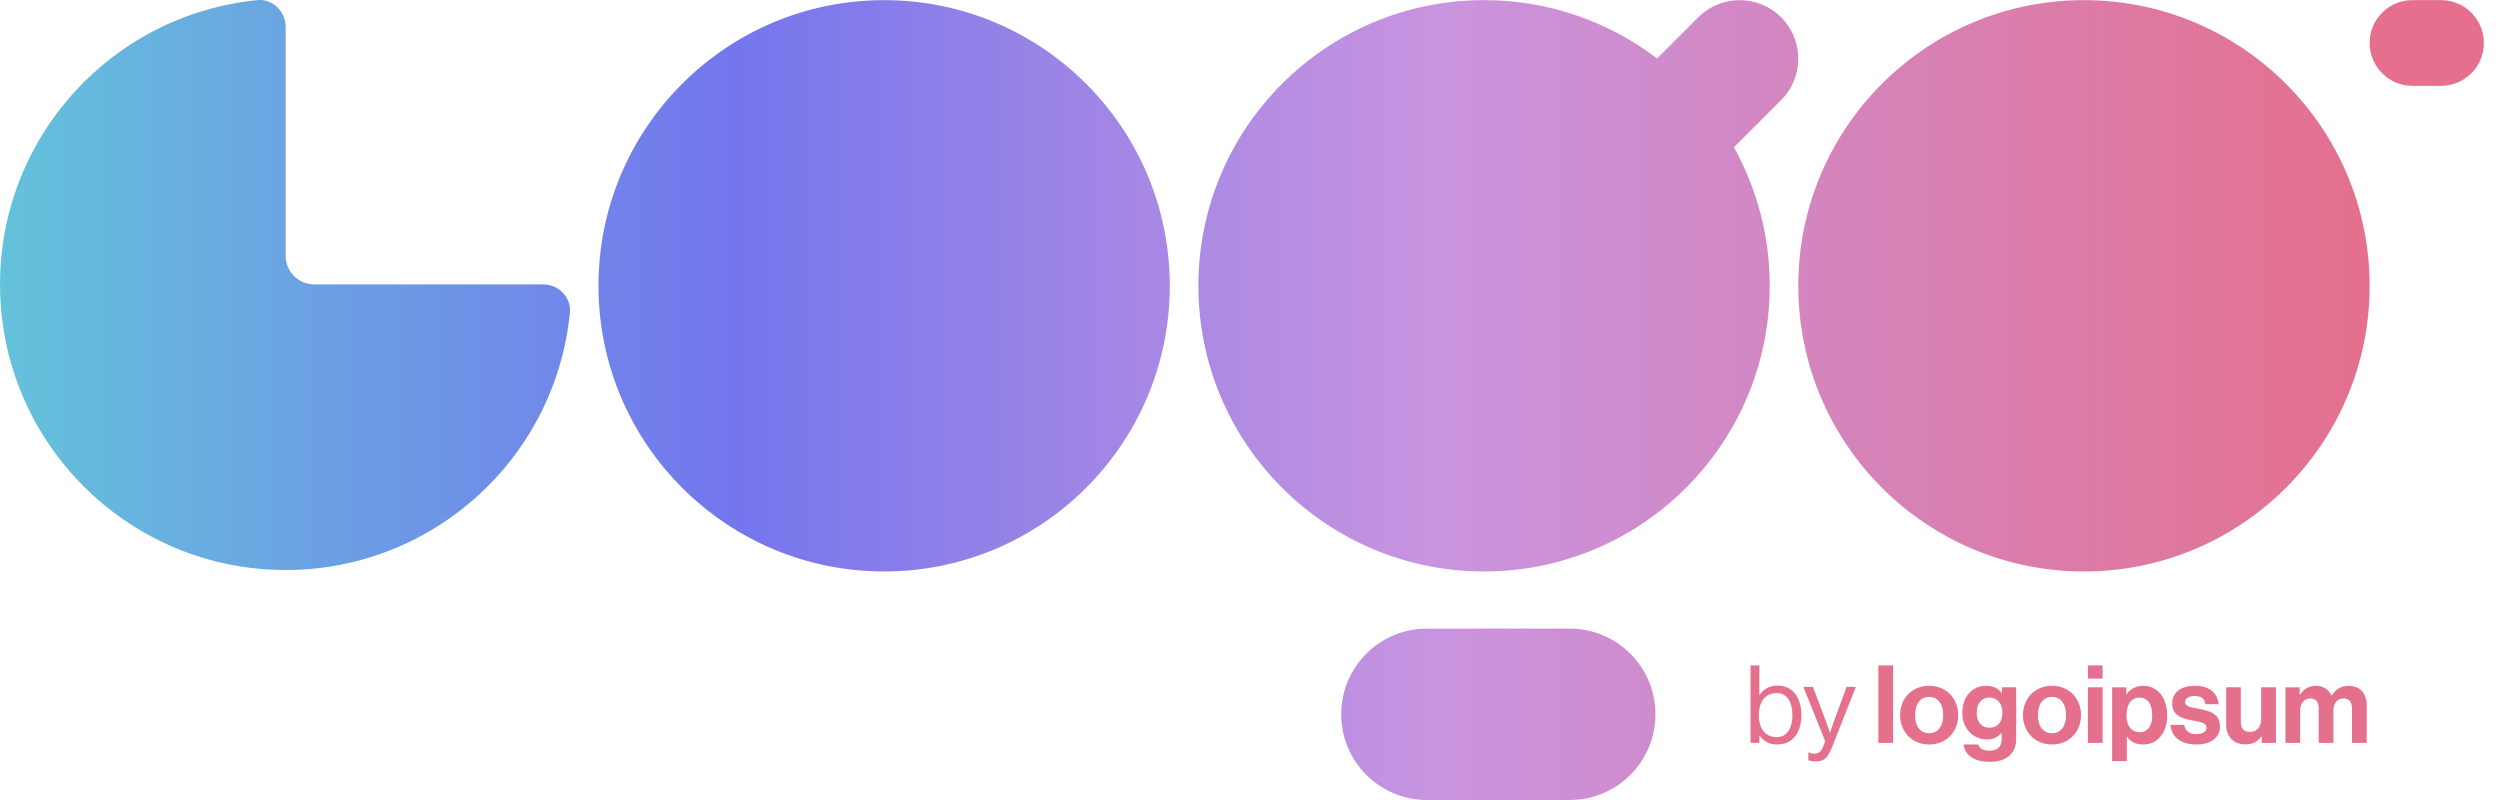
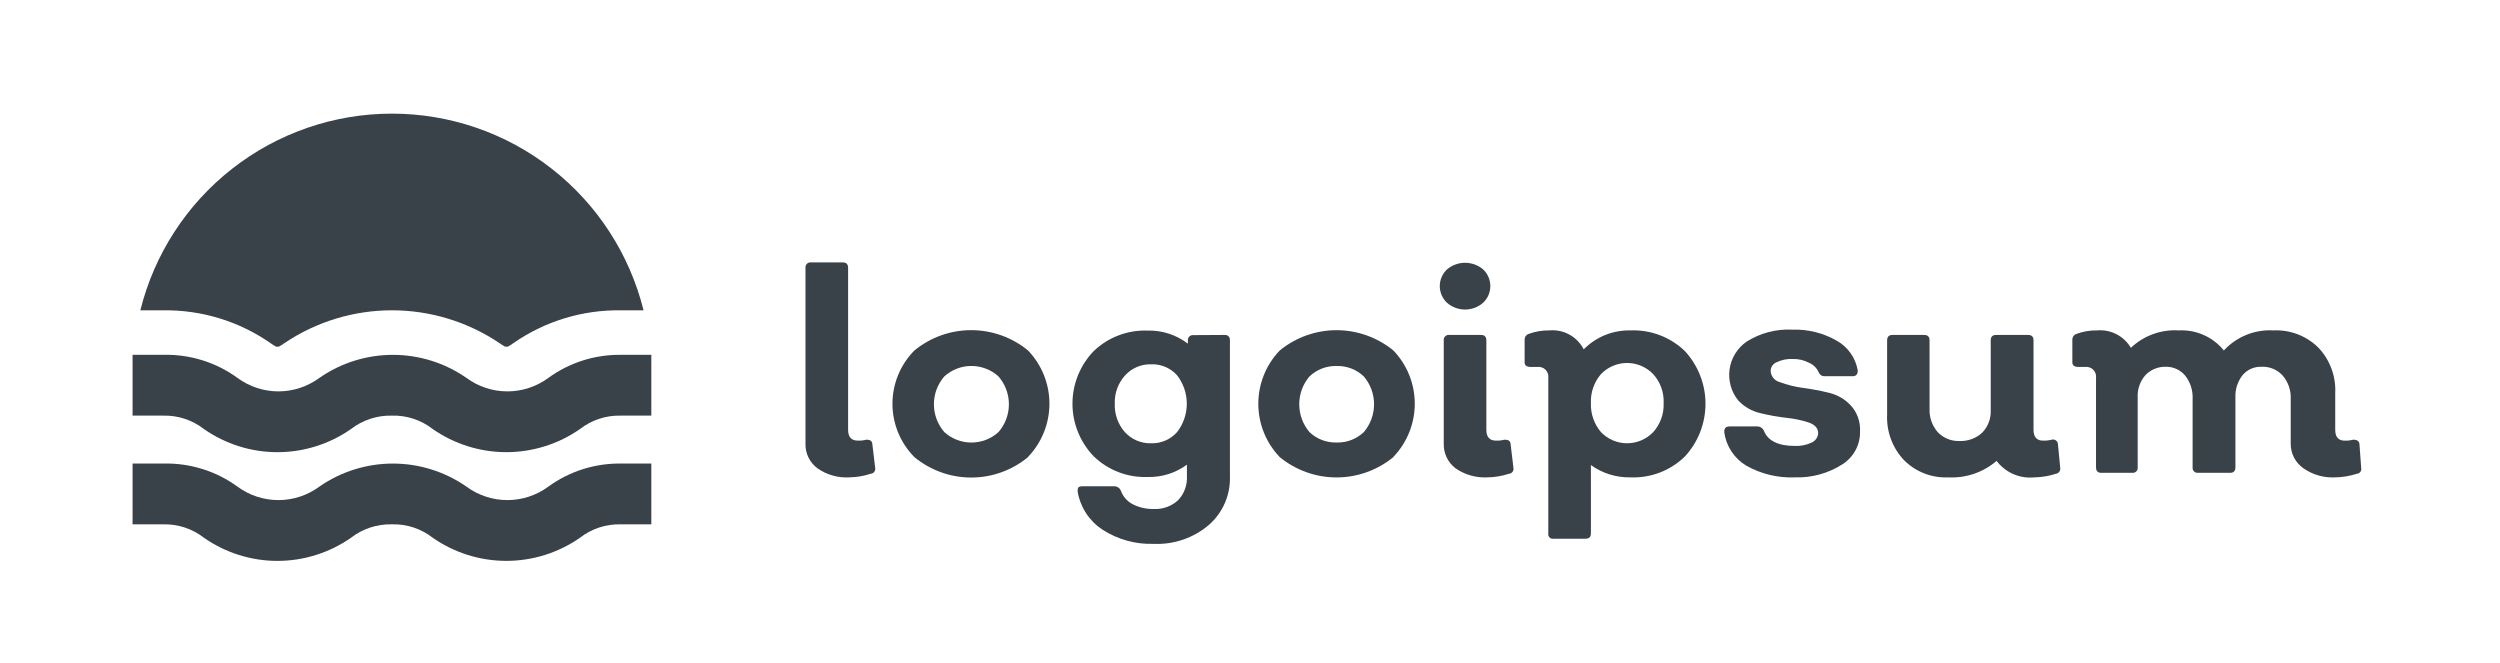
- <svg xmlns="http://www.w3.org/2000/svg" id="logo-79" class="gradient" width="125" height="40" viewBox="0 0 125 40" fill="none">
-   <path class="ccustom" d="M88.861 37.225c.759 0 1.208-.575 1.208-1.474 0-.932-.482-1.474-1.192-1.474-.406 0-.688.18-.899.466h-.01V33.27h-.44v3.873h.44v-.368h.01c.228.314.504.45.883.45Zm-.032-.369c-.596 0-.889-.471-.889-1.1 0-.606.282-1.105.894-1.105.531 0 .786.477.786 1.105 0 .634-.255 1.1-.791 1.1Zm1.983 1.214c.341 0 .558-.12.785-.7l1.198-3.028h-.466l-.64 1.745c-.086.233-.184.547-.184.547h-.01s-.104-.314-.19-.547l-.661-1.745h-.477l1.094 2.72-.108.276c-.108.271-.233.342-.417.342a.616.616 0 0 1-.298-.06h-.022v.39c.12.049.228.06.396.06Zm3.106-.927h.737V33.27h-.737v3.873Zm2.539.082c.861 0 1.452-.64 1.452-1.469 0-.829-.59-1.468-1.452-1.468-.861 0-1.452.64-1.452 1.468 0 .83.59 1.469 1.452 1.469Zm0-.564c-.455 0-.704-.363-.704-.905 0-.541.249-.91.704-.91.45 0 .704.369.704.91 0 .542-.254.905-.704.905Zm3.019 1.43c.412 0 .769-.097 1.002-.314.206-.19.331-.455.331-.845v-2.568h-.71v.293h-.011c-.168-.233-.422-.369-.77-.369-.703 0-1.202.531-1.202 1.36 0 .84.607 1.327 1.225 1.327.352 0 .563-.14.725-.325h.017v.304c0 .379-.2.58-.618.58-.341 0-.498-.136-.558-.31h-.731c.075.542.541.867 1.3.867Zm-.01-1.706c-.38 0-.63-.276-.63-.748 0-.466.25-.758.624-.758.444 0 .661.346.661.753 0 .412-.19.753-.656.753Zm3.134.84c.861 0 1.452-.64 1.452-1.469 0-.829-.591-1.468-1.452-1.468-.862 0-1.452.64-1.452 1.468 0 .83.59 1.469 1.452 1.469Zm0-.564c-.455 0-.705-.363-.705-.905 0-.541.25-.91.705-.91.449 0 .704.369.704.91 0 .542-.255.905-.704.905Zm1.794.482h.737v-2.779h-.737v2.78Zm0-3.212h.737v-.661h-.737v.66Zm1.212 4.122h.737V36.83h.01c.158.239.412.396.802.396.715 0 1.203-.57 1.203-1.469 0-.867-.471-1.468-1.208-1.468a.972.972 0 0 0-.818.423h-.016v-.347h-.71v3.69Zm1.392-1.44c-.439 0-.672-.331-.672-.835 0-.498.185-.894.645-.894.455 0 .639.368.639.894s-.238.834-.612.834Zm2.83.612c.693 0 1.17-.336 1.17-.894 0-.65-.515-.78-.981-.878-.395-.081-.763-.103-.763-.341 0-.2.189-.31.476-.31.315 0 .504.11.537.407h.666c-.054-.558-.46-.92-1.192-.92-.634 0-1.132.286-1.132.888 0 .606.487.742.986.84.379.075.731.102.731.368 0 .195-.184.32-.509.32-.33 0-.558-.141-.607-.461h-.682c.043.59.493.98 1.3.98Zm3.968-.082v-2.779h-.737v1.604c0 .368-.212.628-.558.628-.314 0-.461-.179-.461-.504v-1.728h-.731v1.853c0 .607.347 1.002.964 1.002.39 0 .607-.146.797-.4h.016v.324h.71Zm.476 0h.737V35.53c0-.369.2-.607.498-.607.271 0 .428.163.428.477v1.744h.737V35.53c0-.369.19-.607.499-.607.271 0 .428.163.428.477v1.744h.737v-1.869c0-.607-.331-.986-.916-.986-.352 0-.645.184-.834.488h-.011a.83.83 0 0 0-.77-.488.908.908 0 0 0-.807.45h-.016v-.374h-.71v2.78Z" fill="#E5708C" />
-   <path d="M118.481 2.149c0-1.183.959-2.143 2.142-2.143h1.429a2.142 2.142 0 0 1 0 4.286h-1.429a2.142 2.142 0 0 1-2.142-2.143ZM58.49 14.29c0 7.888-6.394 14.283-14.283 14.283-7.888 0-14.283-6.395-14.283-14.283C29.924 6.4 36.319.007 44.207.007 52.096.007 58.49 6.4 58.49 14.29Zm-31.352-.071c.79 0 1.436.64 1.357 1.426A14.283 14.283 0 1 1 12.857.007c.785-.08 1.426.568 1.426 1.356V12.79c0 .79.64 1.429 1.429 1.429h11.426ZM78.487 31.43a4.285 4.285 0 1 1 0 8.57h-7.141a4.285 4.285 0 0 1 0-8.57h7.141Zm-4.285-2.857c7.889 0 14.284-6.395 14.284-14.283a14.22 14.22 0 0 0-1.789-6.925l2.36-2.36a2.928 2.928 0 1 0-4.142-4.14l-2.06 2.06A14.22 14.22 0 0 0 74.201.006C66.314.007 59.92 6.4 59.92 14.29c0 7.888 6.395 14.283 14.283 14.283Zm44.279-14.283c0 7.888-6.395 14.283-14.284 14.283-7.888 0-14.283-6.395-14.283-14.283 0-7.89 6.395-14.283 14.283-14.283 7.889 0 14.284 6.394 14.284 14.283Z" fill="url(#gradient_a1234)" />
-   <defs>
-     <linearGradient id="gradient_a1234" x1="0" y1="16" x2="119" y2="16" gradientUnits="userSpaceOnUse">
-       <stop class="ccompli1" stop-color="#64C2DB" />
-       <stop class="ccompli2" offset=".307" stop-color="#7476ED" />
-       <stop class="ccustom" offset=".604" stop-color="#C994DF" />
-       <stop class="ccompli1" offset="1" stop-color="#E56F8C" />
-     </linearGradient>
-   </defs>
+ <svg xmlns="http://www.w3.org/2000/svg" id="logo-3" width="132" height="35" viewBox="0 0 132 35" fill="none">
+   <path d="M44.83 25.205C44.235 25.237 43.647 25.068 43.16 24.725C42.957 24.574 42.793 24.376 42.683 24.148C42.573 23.919 42.521 23.668 42.53 23.415V14.145C42.525 14.105 42.529 14.066 42.542 14.028C42.555 13.991 42.576 13.957 42.604 13.929C42.632 13.901 42.666 13.88 42.703 13.867C42.741 13.854 42.781 13.85 42.82 13.855H44.5C44.69 13.855 44.78 13.955 44.78 14.145V22.695C44.78 23.075 44.95 23.265 45.3 23.265C45.448 23.271 45.597 23.254 45.74 23.215C45.94 23.215 46.05 23.275 46.06 23.455L46.21 24.705C46.217 24.741 46.217 24.779 46.208 24.815C46.2 24.851 46.183 24.885 46.16 24.914C46.138 24.944 46.109 24.968 46.076 24.985C46.043 25.003 46.007 25.013 45.97 25.015C45.602 25.136 45.218 25.2 44.83 25.205Z" class="ccustom" fill="#394149" />
+   <path d="M54.28 24.135C53.436 24.832 52.375 25.214 51.28 25.214C50.185 25.214 49.124 24.832 48.28 24.135C47.538 23.386 47.122 22.374 47.122 21.32C47.122 20.265 47.538 19.254 48.28 18.505C49.126 17.811 50.186 17.432 51.28 17.432C52.374 17.432 53.434 17.811 54.28 18.505C55.005 19.261 55.41 20.267 55.41 21.315C55.41 22.362 55.005 23.369 54.28 24.125V24.135ZM49.86 22.815C50.252 23.17 50.761 23.366 51.29 23.366C51.819 23.366 52.328 23.17 52.72 22.815C53.075 22.407 53.27 21.885 53.27 21.345C53.27 20.805 53.075 20.282 52.72 19.875C52.328 19.52 51.819 19.323 51.29 19.323C50.761 19.323 50.252 19.52 49.86 19.875C49.505 20.282 49.31 20.805 49.31 21.345C49.31 21.885 49.505 22.407 49.86 22.815Z" class="ccustom" fill="#394149" />
+   <path d="M64.66 17.685C64.85 17.685 64.94 17.785 64.94 17.975V25.145C64.957 25.629 64.867 26.11 64.675 26.555C64.483 27 64.194 27.396 63.83 27.715C63.021 28.404 61.982 28.762 60.92 28.715C59.961 28.748 59.015 28.487 58.21 27.965C57.866 27.739 57.572 27.445 57.347 27.101C57.122 26.757 56.97 26.37 56.9 25.965C56.9 25.765 56.9 25.675 57.17 25.675H58.85C58.921 25.677 58.99 25.7 59.049 25.741C59.108 25.782 59.153 25.839 59.18 25.905C59.289 26.208 59.506 26.461 59.79 26.615C60.136 26.793 60.521 26.883 60.91 26.875C61.145 26.888 61.38 26.854 61.601 26.774C61.823 26.696 62.026 26.573 62.2 26.415C62.359 26.249 62.482 26.053 62.563 25.838C62.644 25.623 62.68 25.394 62.67 25.165V24.535C62.069 24.977 61.336 25.206 60.59 25.185C60.068 25.204 59.547 25.117 59.059 24.93C58.571 24.742 58.126 24.458 57.75 24.095C57.029 23.349 56.626 22.352 56.626 21.315C56.626 20.277 57.029 19.281 57.75 18.535C58.127 18.174 58.573 17.893 59.061 17.708C59.549 17.522 60.069 17.436 60.59 17.455C61.358 17.434 62.11 17.678 62.72 18.145V17.985C62.715 17.946 62.719 17.907 62.732 17.871C62.744 17.834 62.764 17.801 62.791 17.773C62.818 17.745 62.851 17.724 62.887 17.71C62.923 17.697 62.962 17.692 63 17.695L64.66 17.685ZM60.78 23.405C61.038 23.413 61.294 23.364 61.531 23.262C61.767 23.16 61.979 23.007 62.15 22.815C62.483 22.385 62.663 21.858 62.663 21.315C62.663 20.772 62.483 20.244 62.15 19.815C61.979 19.625 61.769 19.474 61.534 19.374C61.299 19.274 61.045 19.226 60.79 19.235C60.529 19.227 60.27 19.275 60.03 19.377C59.79 19.479 59.575 19.632 59.4 19.825C59.032 20.235 58.838 20.773 58.86 21.325C58.842 21.87 59.031 22.403 59.39 22.815C59.566 23.007 59.781 23.16 60.021 23.262C60.261 23.363 60.52 23.412 60.78 23.405Z" class="ccustom" fill="#394149" />
+   <path d="M73.57 24.135C72.724 24.829 71.664 25.208 70.57 25.208C69.476 25.208 68.416 24.829 67.57 24.135C66.844 23.377 66.439 22.369 66.439 21.32C66.439 20.271 66.844 19.262 67.57 18.505C68.417 17.813 69.477 17.434 70.57 17.434C71.663 17.434 72.723 17.813 73.57 18.505C74.295 19.261 74.7 20.267 74.7 21.315C74.7 22.362 74.295 23.369 73.57 24.125V24.135ZM69.14 22.815C69.332 22.997 69.558 23.14 69.805 23.234C70.052 23.328 70.316 23.373 70.58 23.365C70.843 23.372 71.104 23.326 71.35 23.232C71.595 23.138 71.82 22.996 72.01 22.815C72.359 22.404 72.55 21.883 72.55 21.345C72.55 20.806 72.359 20.285 72.01 19.875C71.82 19.694 71.595 19.552 71.35 19.457C71.104 19.363 70.843 19.318 70.58 19.325C70.316 19.317 70.052 19.361 69.805 19.455C69.558 19.55 69.332 19.692 69.14 19.875C68.791 20.285 68.6 20.806 68.6 21.345C68.6 21.883 68.791 22.404 69.14 22.815Z" class="ccustom" fill="#394149" />
+   <path d="M78.31 15.985C78.046 16.216 77.706 16.344 77.355 16.344C77.004 16.344 76.664 16.216 76.4 15.985C76.28 15.872 76.185 15.735 76.119 15.584C76.054 15.433 76.02 15.27 76.02 15.105C76.02 14.94 76.054 14.777 76.119 14.626C76.185 14.474 76.28 14.338 76.4 14.225C76.667 13.999 77.005 13.875 77.355 13.875C77.705 13.875 78.043 13.999 78.31 14.225C78.43 14.338 78.525 14.474 78.591 14.626C78.656 14.777 78.689 14.94 78.689 15.105C78.689 15.27 78.656 15.433 78.591 15.584C78.525 15.735 78.43 15.872 78.31 15.985ZM78.52 25.205C77.926 25.234 77.338 25.065 76.85 24.725C76.65 24.572 76.489 24.373 76.381 24.145C76.273 23.917 76.221 23.667 76.23 23.415V17.975C76.225 17.936 76.229 17.896 76.242 17.858C76.255 17.821 76.276 17.787 76.304 17.759C76.332 17.731 76.366 17.71 76.403 17.697C76.441 17.684 76.481 17.68 76.52 17.685H78.2C78.39 17.685 78.48 17.785 78.48 17.975V22.695C78.48 23.075 78.65 23.265 78.99 23.265C79.142 23.27 79.293 23.253 79.44 23.215C79.64 23.215 79.75 23.275 79.76 23.455L79.91 24.705C79.917 24.741 79.916 24.779 79.908 24.815C79.9 24.851 79.883 24.885 79.861 24.914C79.838 24.944 79.809 24.968 79.776 24.985C79.743 25.003 79.707 25.013 79.67 25.015C79.299 25.137 78.911 25.201 78.52 25.205Z" class="ccustom" fill="#394149" />
+   <path d="M86.09 17.445C86.615 17.424 87.138 17.509 87.63 17.694C88.121 17.88 88.57 18.162 88.95 18.525C89.657 19.284 90.05 20.282 90.05 21.32C90.05 22.357 89.657 23.356 88.95 24.115C88.572 24.48 88.123 24.765 87.632 24.953C87.14 25.14 86.616 25.226 86.09 25.205C85.341 25.221 84.607 24.993 84 24.555V28.165C84 28.355 83.9 28.445 83.71 28.445H82.03C81.992 28.452 81.952 28.45 81.915 28.438C81.878 28.427 81.844 28.406 81.816 28.378C81.789 28.351 81.768 28.317 81.757 28.28C81.745 28.243 81.743 28.203 81.75 28.165V19.965C81.762 19.884 81.755 19.803 81.729 19.726C81.704 19.649 81.66 19.579 81.603 19.521C81.546 19.464 81.476 19.421 81.399 19.396C81.322 19.37 81.24 19.363 81.16 19.375H80.83C80.61 19.375 80.5 19.295 80.5 19.135V17.955C80.495 17.882 80.515 17.809 80.557 17.749C80.599 17.689 80.66 17.645 80.73 17.625C81.076 17.499 81.442 17.438 81.81 17.445C82.177 17.412 82.545 17.49 82.868 17.668C83.19 17.846 83.452 18.117 83.62 18.445C83.942 18.119 84.327 17.862 84.752 17.69C85.177 17.518 85.632 17.435 86.09 17.445ZM84.53 22.815C84.708 23.001 84.922 23.149 85.16 23.251C85.397 23.352 85.652 23.404 85.91 23.404C86.168 23.404 86.423 23.352 86.66 23.251C86.897 23.149 87.112 23.001 87.29 22.815C87.666 22.396 87.863 21.847 87.84 21.285C87.866 20.722 87.668 20.172 87.29 19.755C87.112 19.568 86.897 19.42 86.66 19.319C86.423 19.217 86.168 19.165 85.91 19.165C85.652 19.165 85.397 19.217 85.16 19.319C84.922 19.42 84.708 19.568 84.53 19.755C84.166 20.179 83.977 20.726 84 21.285C83.98 21.843 84.169 22.389 84.53 22.815Z" class="ccustom" fill="#394149" />
+   <path d="M94.77 25.205C93.872 25.242 92.982 25.027 92.2 24.585C91.886 24.396 91.619 24.138 91.418 23.832C91.217 23.526 91.088 23.178 91.04 22.815C91.04 22.615 91.11 22.515 91.33 22.515H92.8C92.87 22.517 92.938 22.539 92.996 22.578C93.054 22.617 93.101 22.671 93.13 22.735C93.34 23.275 93.89 23.545 94.77 23.545C95.077 23.559 95.383 23.497 95.66 23.365C95.756 23.322 95.838 23.253 95.898 23.167C95.958 23.081 95.993 22.98 96 22.875C96 22.615 95.84 22.435 95.52 22.315C95.141 22.188 94.748 22.105 94.35 22.065C93.879 22.011 93.411 21.928 92.95 21.815C92.502 21.713 92.094 21.48 91.78 21.145C91.595 20.917 91.459 20.653 91.38 20.371C91.301 20.088 91.281 19.792 91.321 19.501C91.362 19.21 91.461 18.931 91.614 18.681C91.767 18.43 91.97 18.214 92.21 18.045C92.931 17.586 93.776 17.362 94.63 17.405C95.456 17.377 96.274 17.581 96.99 17.995C97.279 18.158 97.527 18.384 97.717 18.655C97.908 18.927 98.035 19.238 98.09 19.565C98.09 19.765 98 19.865 97.82 19.865H96.34C96.278 19.868 96.216 19.853 96.162 19.821C96.109 19.789 96.066 19.741 96.04 19.685C95.941 19.448 95.755 19.258 95.52 19.155C95.255 19.016 94.959 18.947 94.66 18.955C94.367 18.939 94.075 18.997 93.81 19.125C93.717 19.161 93.637 19.224 93.579 19.306C93.522 19.388 93.491 19.485 93.49 19.585C93.496 19.721 93.546 19.853 93.633 19.959C93.719 20.065 93.837 20.141 93.97 20.175C94.354 20.32 94.753 20.42 95.16 20.475C95.628 20.536 96.092 20.623 96.55 20.735C96.998 20.836 97.406 21.07 97.72 21.405C97.888 21.589 98.018 21.805 98.102 22.041C98.186 22.276 98.223 22.525 98.21 22.775C98.219 23.12 98.138 23.462 97.975 23.767C97.811 24.072 97.572 24.33 97.28 24.515C96.533 24.994 95.657 25.235 94.77 25.205Z" class="ccustom" fill="#394149" />
+   <path d="M108.78 24.705C108.786 24.74 108.784 24.776 108.776 24.811C108.767 24.846 108.752 24.879 108.73 24.908C108.709 24.937 108.682 24.961 108.651 24.98C108.62 24.998 108.586 25.01 108.55 25.015C108.185 25.134 107.804 25.198 107.42 25.205C107.04 25.244 106.656 25.185 106.306 25.032C105.955 24.88 105.65 24.64 105.42 24.335C104.714 24.942 103.8 25.254 102.87 25.205C102.438 25.225 102.007 25.154 101.604 24.997C101.201 24.84 100.835 24.601 100.53 24.295C100.227 23.974 99.992 23.595 99.839 23.18C99.686 22.766 99.619 22.326 99.64 21.885V17.975C99.64 17.785 99.73 17.685 99.92 17.685H101.6C101.79 17.685 101.88 17.785 101.88 17.975V21.585C101.862 22.035 102.015 22.474 102.31 22.815C102.457 22.971 102.636 23.093 102.834 23.174C103.032 23.256 103.246 23.293 103.46 23.285C103.679 23.294 103.898 23.26 104.104 23.185C104.31 23.109 104.499 22.994 104.66 22.845C104.812 22.688 104.931 22.501 105.008 22.296C105.086 22.092 105.12 21.873 105.11 21.655V17.975C105.11 17.785 105.2 17.685 105.39 17.685H107.09C107.28 17.685 107.37 17.785 107.37 17.975V22.685C107.37 23.075 107.54 23.265 107.87 23.265C108.025 23.271 108.18 23.254 108.33 23.215C108.368 23.204 108.408 23.202 108.446 23.209C108.485 23.216 108.521 23.232 108.553 23.255C108.585 23.278 108.611 23.308 108.63 23.343C108.648 23.377 108.658 23.416 108.66 23.455L108.78 24.705Z" class="ccustom" fill="#394149" />
+   <path d="M124.67 24.705C124.679 24.741 124.68 24.778 124.673 24.814C124.665 24.85 124.65 24.884 124.628 24.914C124.606 24.944 124.578 24.968 124.545 24.985C124.513 25.003 124.477 25.013 124.44 25.015C124.068 25.136 123.681 25.2 123.29 25.205C122.695 25.235 122.108 25.067 121.62 24.725C121.409 24.578 121.238 24.382 121.121 24.154C121.004 23.925 120.945 23.671 120.95 23.415V21.065C120.971 20.616 120.821 20.177 120.53 19.835C120.39 19.678 120.216 19.555 120.023 19.474C119.829 19.393 119.62 19.355 119.41 19.365C119.221 19.358 119.033 19.393 118.859 19.47C118.686 19.546 118.533 19.66 118.41 19.805C118.146 20.14 118.011 20.559 118.03 20.985V24.675C118.03 24.865 117.94 24.965 117.75 24.965H116.06C116.021 24.97 115.981 24.965 115.944 24.953C115.906 24.94 115.872 24.919 115.844 24.89C115.816 24.863 115.795 24.829 115.782 24.791C115.769 24.754 115.765 24.714 115.77 24.675V21.065C115.792 20.621 115.653 20.185 115.38 19.835C115.258 19.688 115.105 19.569 114.932 19.488C114.76 19.407 114.571 19.365 114.38 19.365C114.176 19.357 113.973 19.391 113.783 19.467C113.593 19.543 113.422 19.658 113.28 19.805C112.994 20.129 112.847 20.553 112.87 20.985V24.675C112.875 24.714 112.871 24.754 112.858 24.791C112.845 24.829 112.824 24.863 112.796 24.89C112.768 24.919 112.734 24.94 112.697 24.953C112.659 24.965 112.619 24.97 112.58 24.965H110.95C110.76 24.965 110.67 24.865 110.67 24.675V19.965C110.682 19.884 110.675 19.803 110.649 19.726C110.624 19.649 110.581 19.579 110.523 19.521C110.466 19.464 110.396 19.421 110.319 19.396C110.242 19.37 110.16 19.363 110.08 19.375H109.75C109.53 19.375 109.42 19.295 109.42 19.135V17.955C109.415 17.882 109.435 17.809 109.477 17.749C109.519 17.689 109.58 17.645 109.65 17.625C109.996 17.499 110.362 17.438 110.73 17.445C111.083 17.415 111.438 17.485 111.753 17.648C112.068 17.811 112.33 18.059 112.51 18.365C112.847 18.045 113.247 17.798 113.684 17.64C114.121 17.482 114.586 17.415 115.05 17.445C115.501 17.423 115.95 17.507 116.362 17.691C116.774 17.876 117.136 18.154 117.42 18.505C117.751 18.145 118.158 17.863 118.611 17.68C119.064 17.497 119.552 17.416 120.04 17.445C120.476 17.424 120.912 17.495 121.32 17.651C121.728 17.808 122.099 18.047 122.41 18.355C122.714 18.675 122.949 19.054 123.102 19.468C123.255 19.883 123.323 20.324 123.3 20.765V22.695C123.3 23.075 123.47 23.265 123.79 23.265C123.945 23.272 124.1 23.255 124.25 23.215C124.457 23.215 124.567 23.295 124.58 23.455L124.67 24.705Z" class="ccustom" fill="#394149" />
+   <path d="M7.41 16.385C8.148 13.419 9.856 10.786 12.264 8.904C14.671 7.022 17.639 6 20.695 6C23.751 6 26.719 7.022 29.126 8.904C31.534 10.786 33.242 13.419 33.98 16.385H32.78C30.756 16.355 28.773 16.96 27.11 18.115C27.014 18.184 26.914 18.248 26.81 18.305H26.67C26.566 18.248 26.466 18.184 26.37 18.115C24.692 16.987 22.717 16.384 20.695 16.384C18.673 16.384 16.698 16.987 15.02 18.115C14.924 18.184 14.824 18.248 14.72 18.305H14.58C14.476 18.248 14.376 18.184 14.28 18.115C12.617 16.96 10.634 16.355 8.61 16.385H7.41ZM30.62 22.655C31.236 22.175 32 21.924 32.78 21.945H34.39V18.735H32.78C31.405 18.718 30.062 19.146 28.95 19.955C28.324 20.416 27.567 20.665 26.79 20.665C26.013 20.665 25.256 20.416 24.63 19.955C23.49 19.161 22.134 18.736 20.745 18.736C19.356 18.736 18 19.161 16.86 19.955C16.234 20.416 15.477 20.665 14.7 20.665C13.923 20.665 13.166 20.416 12.54 19.955C11.414 19.136 10.052 18.707 8.66 18.735H7V21.945H8.61C9.391 21.924 10.154 22.175 10.77 22.655C11.908 23.449 13.262 23.875 14.65 23.875C16.038 23.875 17.392 23.449 18.53 22.655C19.147 22.177 19.91 21.926 20.69 21.945C21.471 21.922 22.235 22.174 22.85 22.655C23.99 23.448 25.346 23.874 26.735 23.874C28.124 23.874 29.48 23.448 30.62 22.655V22.655ZM30.62 28.395C31.236 27.915 32 27.664 32.78 27.685H34.39V24.475H32.78C31.405 24.458 30.062 24.886 28.95 25.695C28.324 26.156 27.567 26.405 26.79 26.405C26.013 26.405 25.256 26.156 24.63 25.695C23.49 24.901 22.134 24.476 20.745 24.476C19.356 24.476 18 24.901 16.86 25.695C16.234 26.156 15.477 26.405 14.7 26.405C13.923 26.405 13.166 26.156 12.54 25.695C11.414 24.876 10.052 24.447 8.66 24.475H7V27.685H8.61C9.391 27.664 10.154 27.915 10.77 28.395C11.908 29.189 13.262 29.615 14.65 29.615C16.038 29.615 17.392 29.189 18.53 28.395C19.147 27.916 19.91 27.666 20.69 27.685C21.471 27.662 22.235 27.913 22.85 28.395C23.99 29.188 25.346 29.614 26.735 29.614C28.124 29.614 29.48 29.188 30.62 28.395V28.395Z" class="ccustom" fill="#394149" />
</svg>
